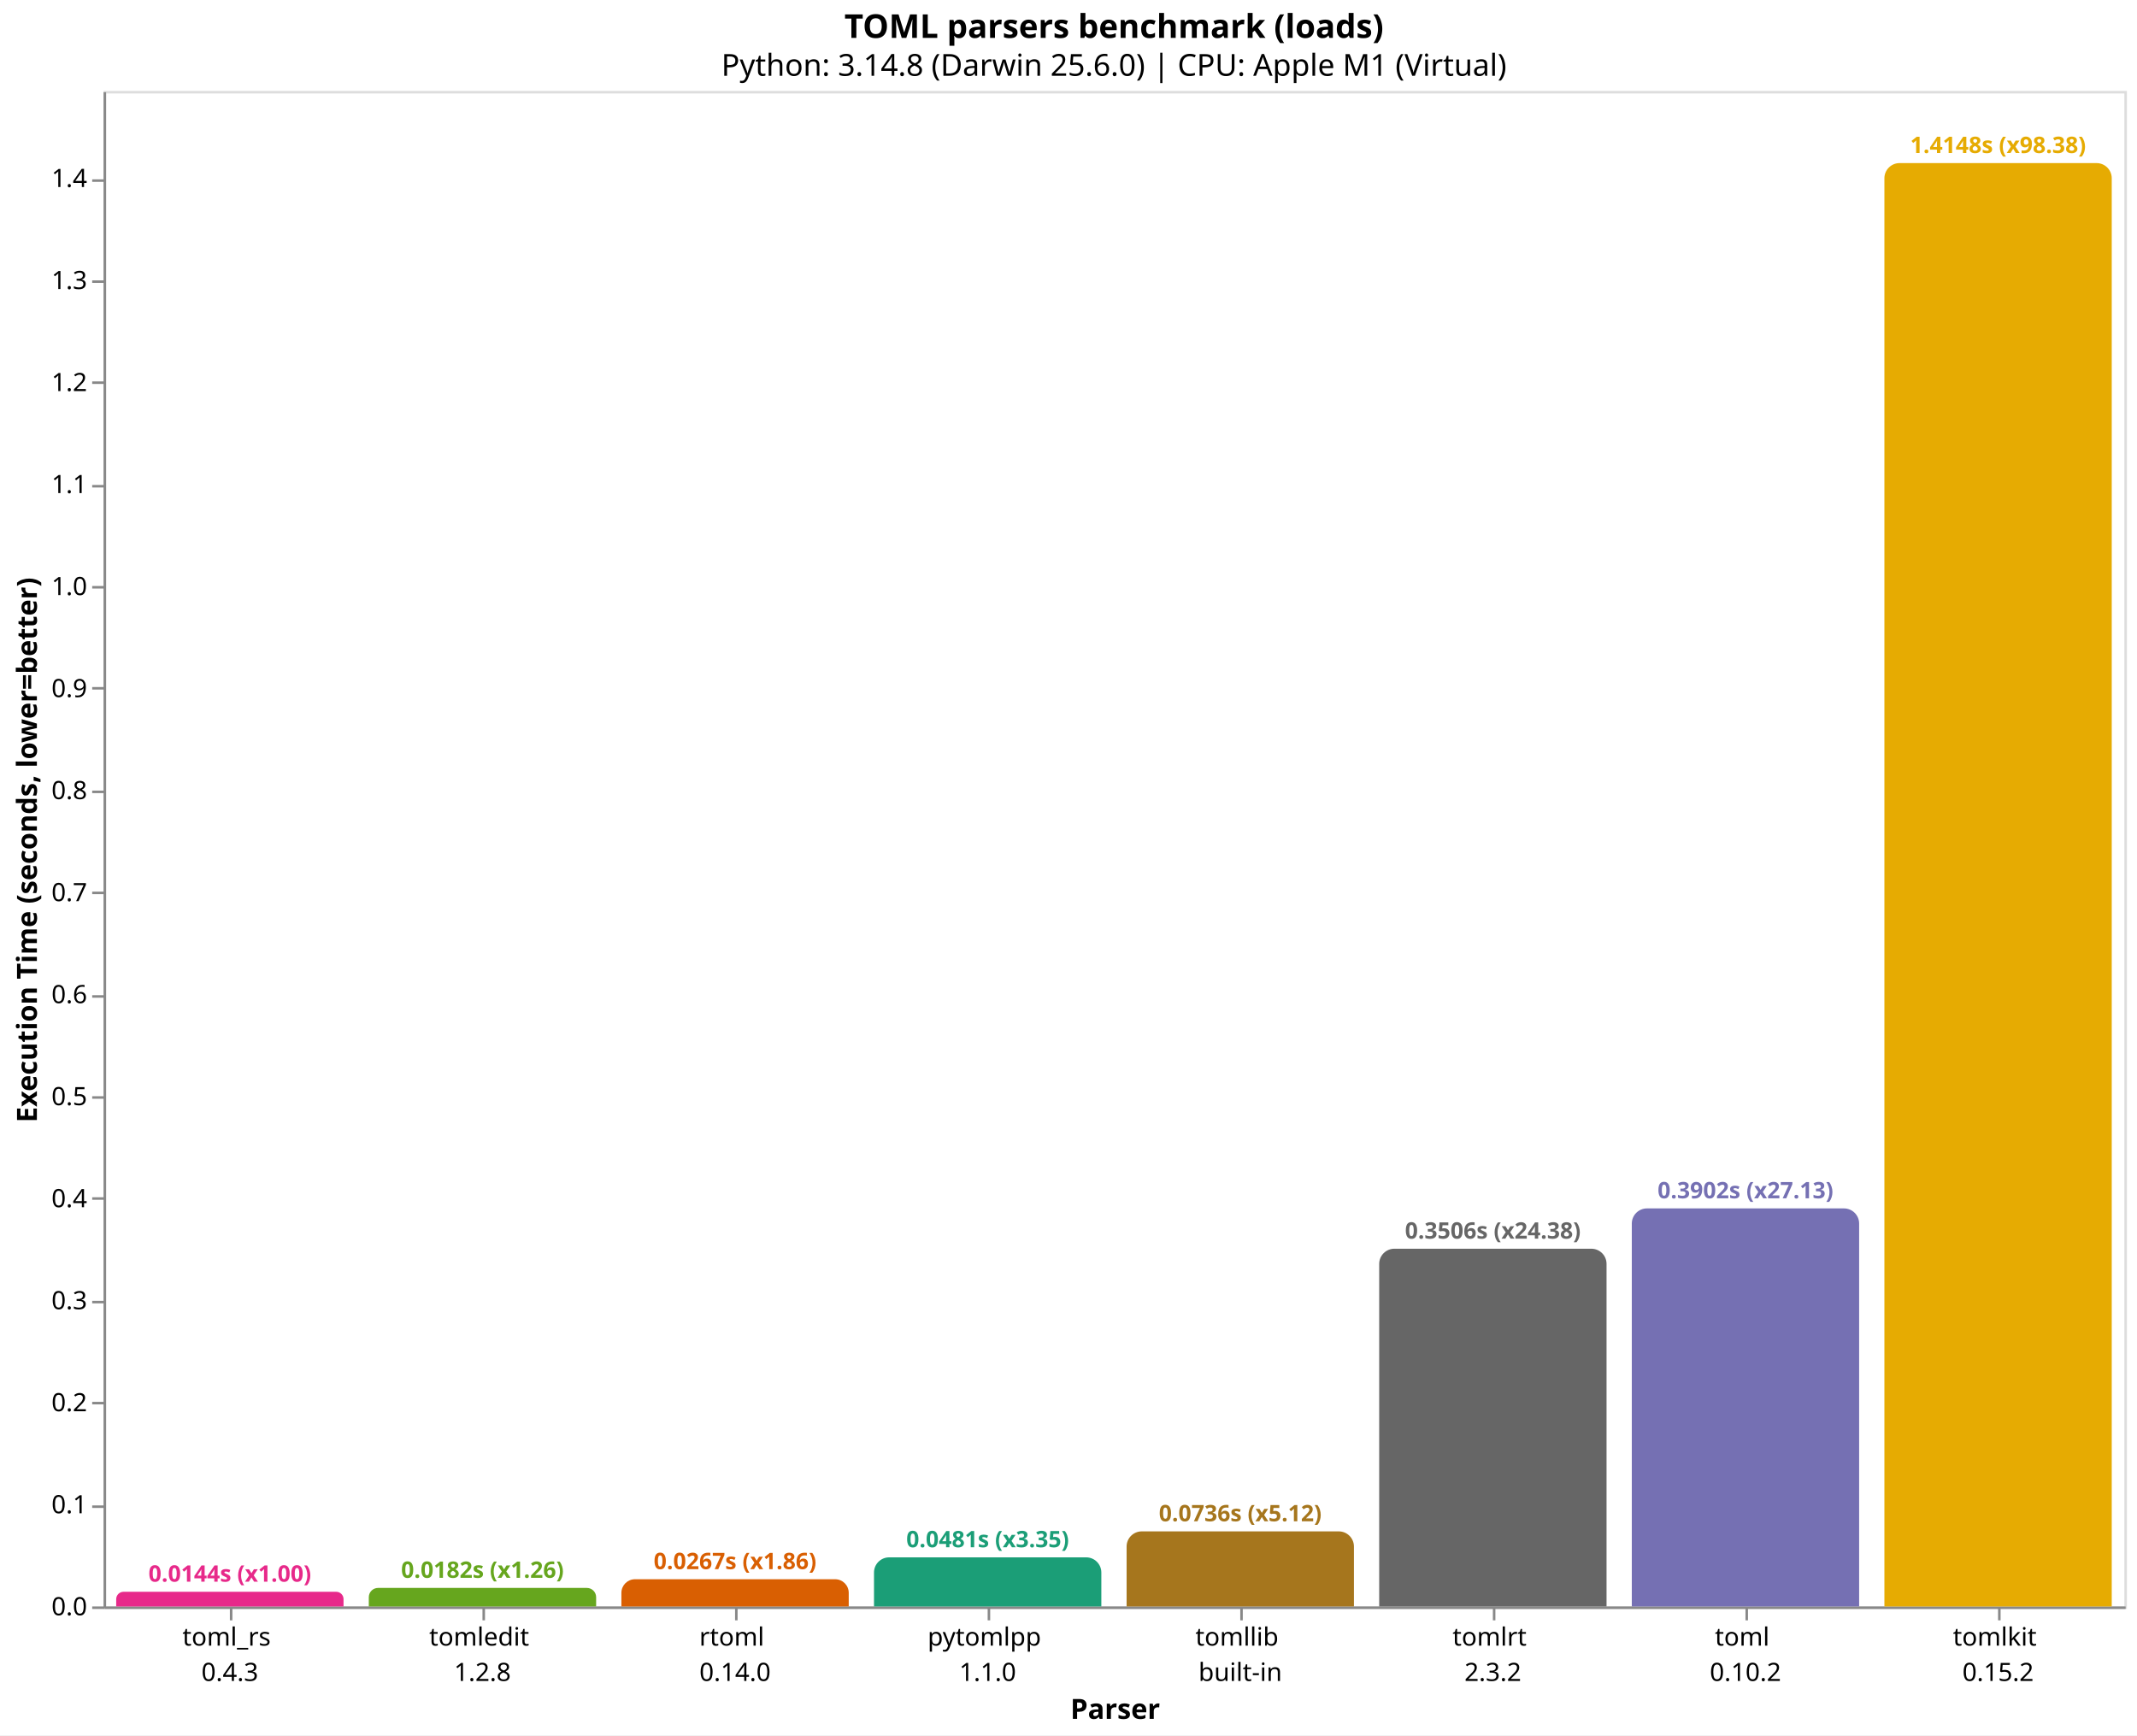
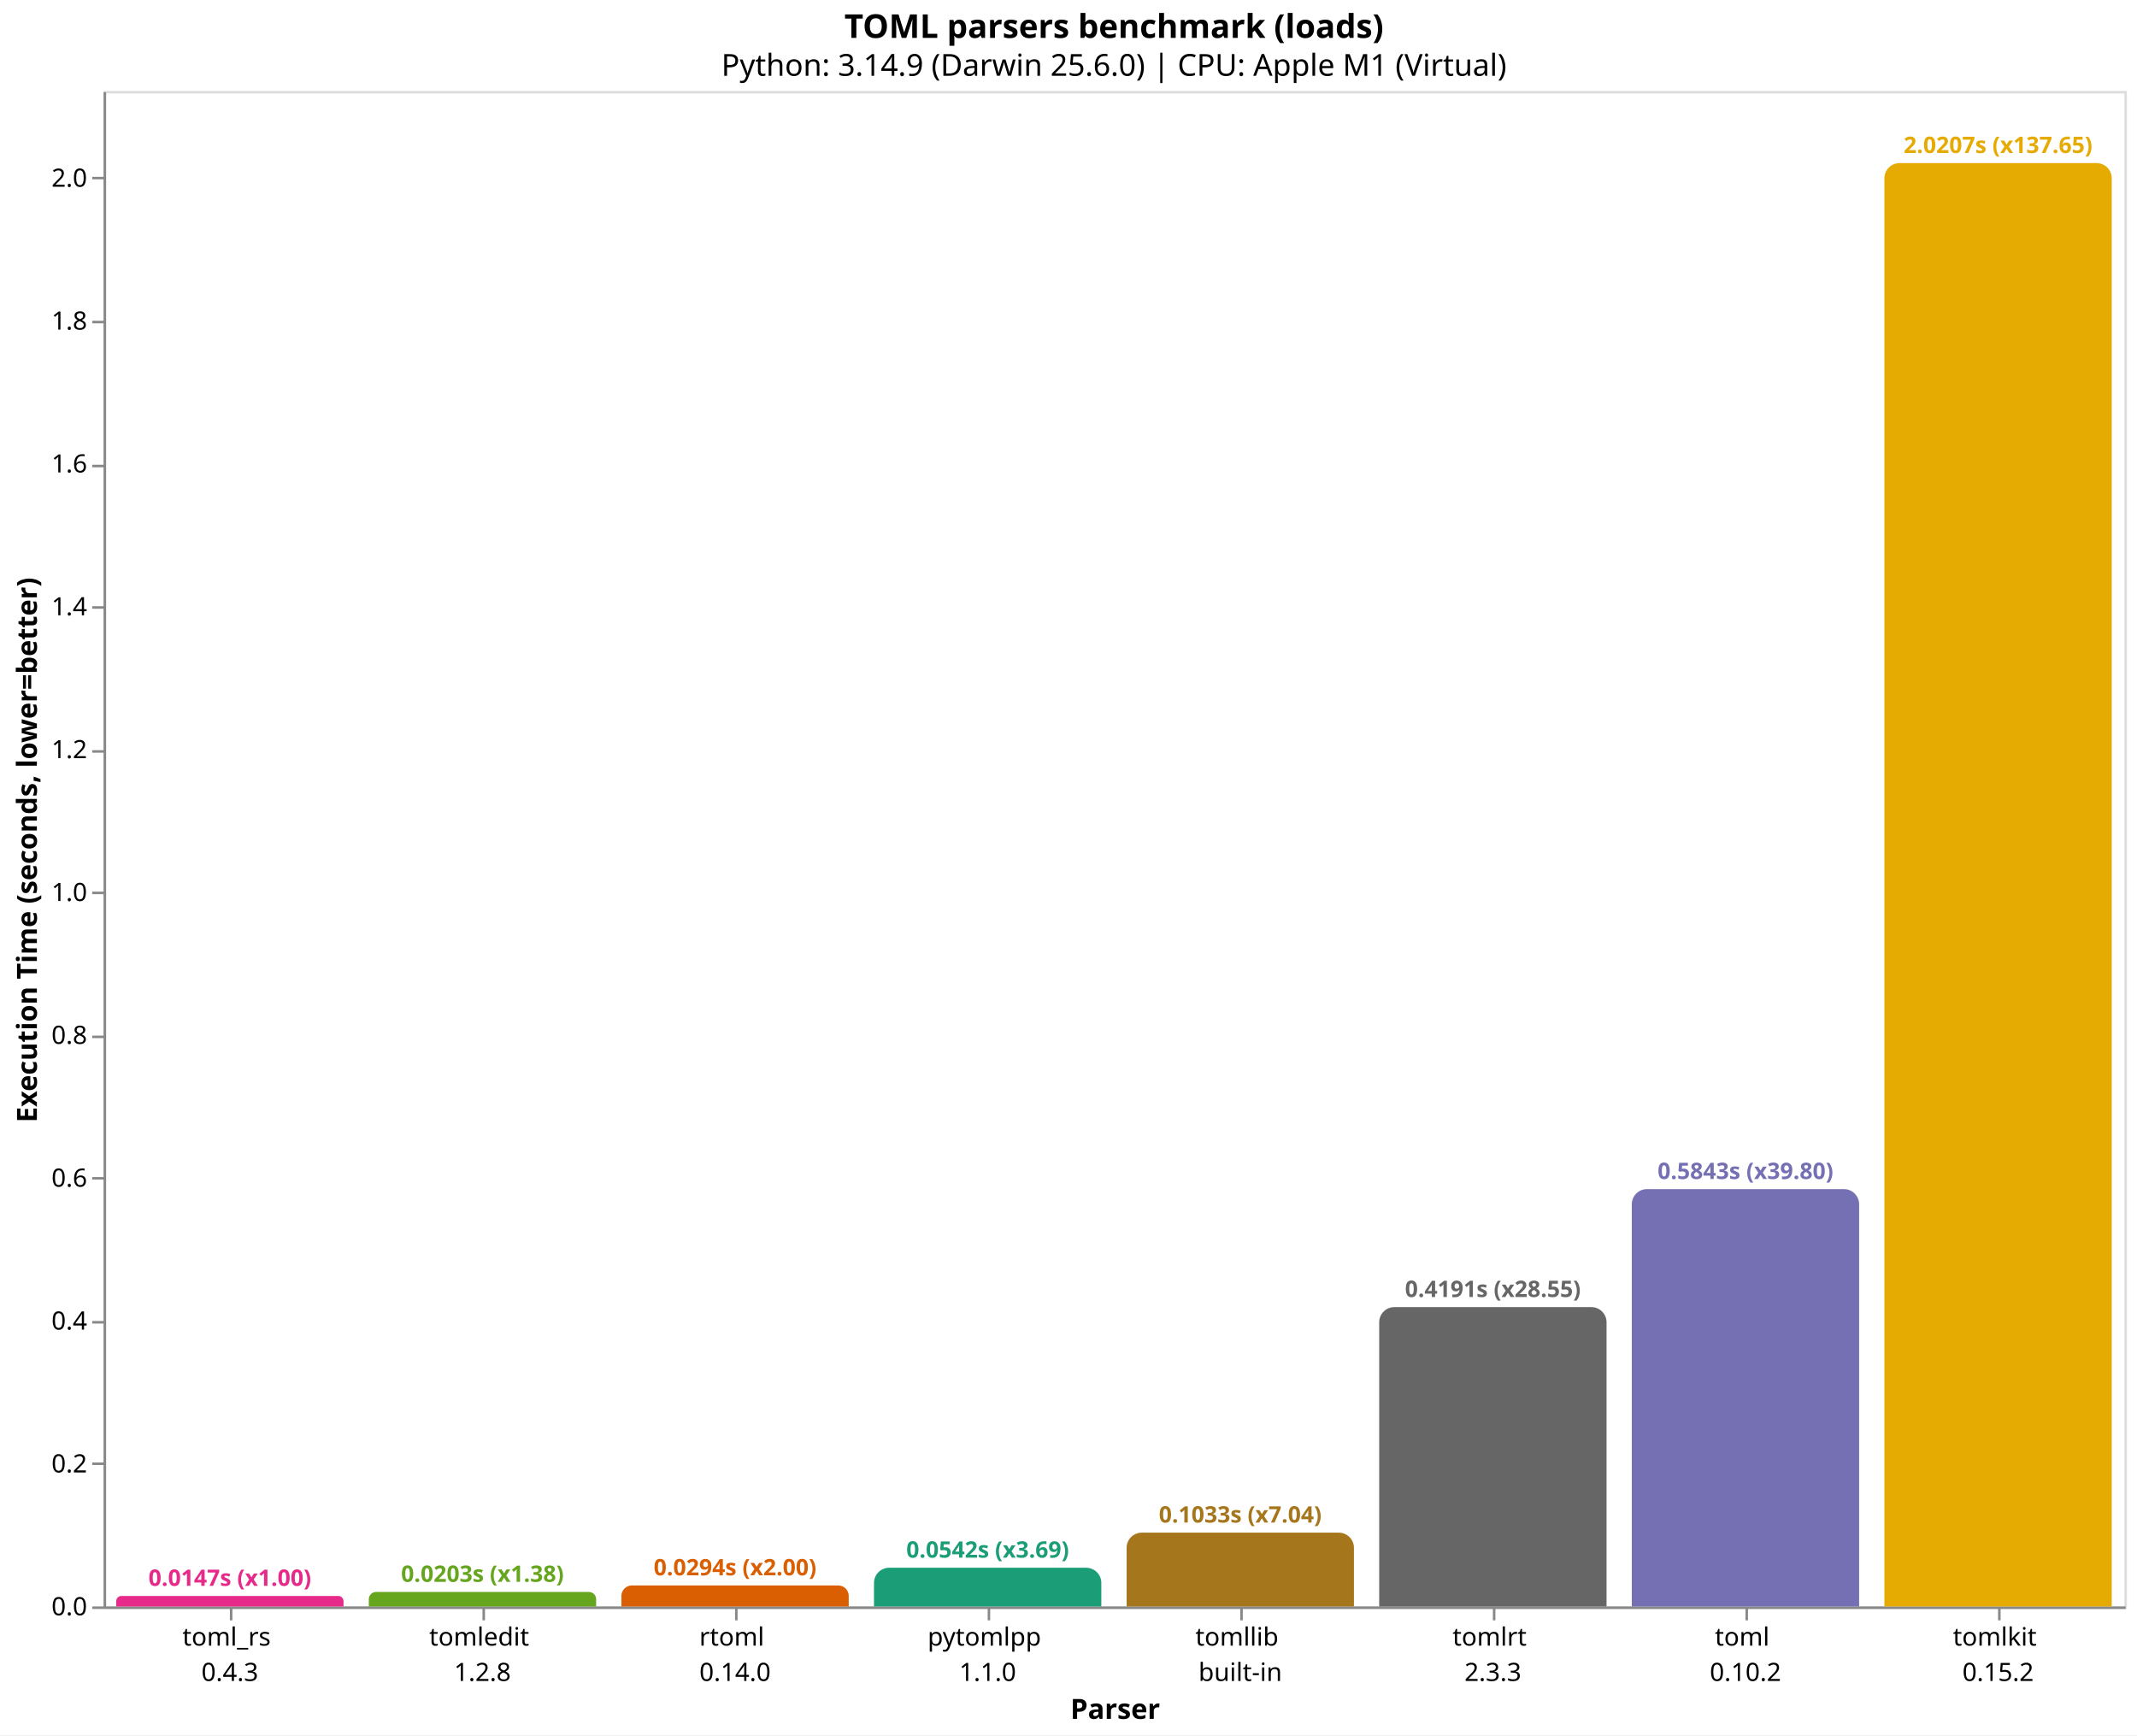
<svg xmlns="http://www.w3.org/2000/svg" version="1.1" class="marks" width="846" height="687" viewBox="0 0 846 687">
  <rect width="846" height="687" fill="white" />
  <g fill="none" stroke-miterlimit="10" transform="translate(41,36)">
    <g class="mark-group role-frame root" role="graphics-object" aria-roledescription="group mark container">
      <g transform="translate(0,0)">
        <path class="background" aria-hidden="true" d="M0.5,0.5h800v600h-800Z" stroke="#ddd" />
        <g>
          <g class="mark-group role-axis" role="graphics-symbol" aria-roledescription="axis" aria-label="X-axis titled 'Parser' for a discrete scale with 8 values: toml_rs&#10;0.4.3, tomledit&#10;1.2.8, rtoml&#10;0.14.0, pytomlpp&#10;1.1.0, tomllib&#10;built-in, ending with tomlkit&#10;0.15.2">
            <g transform="translate(0.5,600.5)">
              <path class="background" aria-hidden="true" d="M0,0h0v0h0Z" pointer-events="none" />
              <g>
                <g class="mark-rule role-axis-tick" pointer-events="none">
                  <line transform="translate(50,0)" x2="0" y2="5" stroke="#888" stroke-width="1" opacity="1" />
                  <line transform="translate(150,0)" x2="0" y2="5" stroke="#888" stroke-width="1" opacity="1" />
                  <line transform="translate(250,0)" x2="0" y2="5" stroke="#888" stroke-width="1" opacity="1" />
                  <line transform="translate(350,0)" x2="0" y2="5" stroke="#888" stroke-width="1" opacity="1" />
                  <line transform="translate(450,0)" x2="0" y2="5" stroke="#888" stroke-width="1" opacity="1" />
                  <line transform="translate(550,0)" x2="0" y2="5" stroke="#888" stroke-width="1" opacity="1" />
                  <line transform="translate(650,0)" x2="0" y2="5" stroke="#888" stroke-width="1" opacity="1" />
                  <line transform="translate(750,0)" x2="0" y2="5" stroke="#888" stroke-width="1" opacity="1" />
                </g>
                <g class="mark-text role-axis-label" pointer-events="none">
                  <text text-anchor="middle" transform="translate(49.5,15)" font-family="sans-serif" font-size="10px" fill="#000" opacity="1">
                    <tspan>toml_rs</tspan>
                    <tspan x="0" dy="14">0.4.3</tspan>
                  </text>
                  <text text-anchor="middle" transform="translate(149.5,15)" font-family="sans-serif" font-size="10px" fill="#000" opacity="1">
                    <tspan>tomledit</tspan>
                    <tspan x="0" dy="14">1.2.8</tspan>
                  </text>
                  <text text-anchor="middle" transform="translate(249.5,15)" font-family="sans-serif" font-size="10px" fill="#000" opacity="1">
                    <tspan>rtoml</tspan>
                    <tspan x="0" dy="14">0.14.0</tspan>
                  </text>
                  <text text-anchor="middle" transform="translate(349.5,15)" font-family="sans-serif" font-size="10px" fill="#000" opacity="1">
                    <tspan>pytomlpp</tspan>
                    <tspan x="0" dy="14">1.1.0</tspan>
                  </text>
                  <text text-anchor="middle" transform="translate(449.5,15)" font-family="sans-serif" font-size="10px" fill="#000" opacity="1">
                    <tspan>tomllib</tspan>
                    <tspan x="0" dy="14">built-in</tspan>
                  </text>
                  <text text-anchor="middle" transform="translate(549.5,15)" font-family="sans-serif" font-size="10px" fill="#000" opacity="1">
                    <tspan>tomlrt</tspan>
-                     <tspan x="0" dy="14">2.3.2</tspan>
+                     <tspan x="0" dy="14">2.3.3</tspan>
                  </text>
                  <text text-anchor="middle" transform="translate(649.5,15)" font-family="sans-serif" font-size="10px" fill="#000" opacity="1">
                    <tspan>toml</tspan>
                    <tspan x="0" dy="14">0.10.2</tspan>
                  </text>
                  <text text-anchor="middle" transform="translate(749.5,15)" font-family="sans-serif" font-size="10px" fill="#000" opacity="1">
                    <tspan>tomlkit</tspan>
                    <tspan x="0" dy="14">0.15.2</tspan>
                  </text>
                </g>
                <g class="mark-rule role-axis-domain" pointer-events="none">
                  <line transform="translate(0,0)" x2="800" y2="0" stroke="#888" stroke-width="1" opacity="1" />
                </g>
                <g class="mark-text role-axis-title" pointer-events="none">
                  <text text-anchor="middle" transform="translate(400,44)" font-family="sans-serif" font-size="11px" font-weight="bold" fill="#000" opacity="1">Parser</text>
                </g>
              </g>
              <path class="foreground" aria-hidden="true" d="" pointer-events="none" display="none" />
            </g>
          </g>
-           <g class="mark-group role-axis" role="graphics-symbol" aria-roledescription="axis" aria-label="Y-axis titled 'Execution Time (seconds, lower=better)' for a linear scale with values from 0.0 to 1.5">
+           <g class="mark-group role-axis" role="graphics-symbol" aria-roledescription="axis" aria-label="Y-axis titled 'Execution Time (seconds, lower=better)' for a linear scale with values from 0.0 to 2.1">
            <g transform="translate(0.5,0.5)">
              <path class="background" aria-hidden="true" d="M0,0h0v0h0Z" pointer-events="none" />
              <g>
                <g class="mark-rule role-axis-tick" pointer-events="none">
                  <line transform="translate(0,600)" x2="-5" y2="0" stroke="#888" stroke-width="1" opacity="1" />
-                   <line transform="translate(0,560)" x2="-5" y2="0" stroke="#888" stroke-width="1" opacity="1" />
-                   <line transform="translate(0,519)" x2="-5" y2="0" stroke="#888" stroke-width="1" opacity="1" />
-                   <line transform="translate(0,479)" x2="-5" y2="0" stroke="#888" stroke-width="1" opacity="1" />
-                   <line transform="translate(0,438)" x2="-5" y2="0" stroke="#888" stroke-width="1" opacity="1" />
-                   <line transform="translate(0,398)" x2="-5" y2="0" stroke="#888" stroke-width="1" opacity="1" />
-                   <line transform="translate(0,358)" x2="-5" y2="0" stroke="#888" stroke-width="1" opacity="1" />
+                   <line transform="translate(0,543)" x2="-5" y2="0" stroke="#888" stroke-width="1" opacity="1" />
+                   <line transform="translate(0,487)" x2="-5" y2="0" stroke="#888" stroke-width="1" opacity="1" />
+                   <line transform="translate(0,430)" x2="-5" y2="0" stroke="#888" stroke-width="1" opacity="1" />
+                   <line transform="translate(0,374)" x2="-5" y2="0" stroke="#888" stroke-width="1" opacity="1" />
                  <line transform="translate(0,317)" x2="-5" y2="0" stroke="#888" stroke-width="1" opacity="1" />
-                   <line transform="translate(0,277)" x2="-5" y2="0" stroke="#888" stroke-width="1" opacity="1" />
-                   <line transform="translate(0,236)" x2="-5" y2="0" stroke="#888" stroke-width="1" opacity="1" />
-                   <line transform="translate(0,196)" x2="-5" y2="0" stroke="#888" stroke-width="1" opacity="1" />
-                   <line transform="translate(0,156)" x2="-5" y2="0" stroke="#888" stroke-width="1" opacity="1" />
-                   <line transform="translate(0,115)" x2="-5" y2="0" stroke="#888" stroke-width="1" opacity="1" />
-                   <line transform="translate(0,75)" x2="-5" y2="0" stroke="#888" stroke-width="1" opacity="1" />
-                   <line transform="translate(0,35)" x2="-5" y2="0" stroke="#888" stroke-width="1" opacity="1" />
+                   <line transform="translate(0,261)" x2="-5" y2="0" stroke="#888" stroke-width="1" opacity="1" />
+                   <line transform="translate(0,204)" x2="-5" y2="0" stroke="#888" stroke-width="1" opacity="1" />
+                   <line transform="translate(0,148)" x2="-5" y2="0" stroke="#888" stroke-width="1" opacity="1" />
+                   <line transform="translate(0,91)" x2="-5" y2="0" stroke="#888" stroke-width="1" opacity="1" />
+                   <line transform="translate(0,34)" x2="-5" y2="0" stroke="#888" stroke-width="1" opacity="1" />
                </g>
                <g class="mark-text role-axis-label" pointer-events="none">
                  <text text-anchor="end" transform="translate(-7,603)" font-family="sans-serif" font-size="10px" fill="#000" opacity="1">0.0</text>
-                   <text text-anchor="end" transform="translate(-7,562.6101)" font-family="sans-serif" font-size="10px" fill="#000" opacity="1">0.1</text>
-                   <text text-anchor="end" transform="translate(-7,522.2202)" font-family="sans-serif" font-size="10px" fill="#000" opacity="1">0.2</text>
-                   <text text-anchor="end" transform="translate(-7,481.8303)" font-family="sans-serif" font-size="10px" fill="#000" opacity="1">0.3</text>
-                   <text text-anchor="end" transform="translate(-7,441.4404)" font-family="sans-serif" font-size="10px" fill="#000" opacity="1">0.4</text>
-                   <text text-anchor="end" transform="translate(-7,401.0505)" font-family="sans-serif" font-size="10px" fill="#000" opacity="1">0.5</text>
-                   <text text-anchor="end" transform="translate(-7,360.6606)" font-family="sans-serif" font-size="10px" fill="#000" opacity="1">0.6</text>
-                   <text text-anchor="end" transform="translate(-7,320.2707)" font-family="sans-serif" font-size="10px" fill="#000" opacity="1">0.7</text>
-                   <text text-anchor="end" transform="translate(-7,279.8808)" font-family="sans-serif" font-size="10px" fill="#000" opacity="1">0.8</text>
-                   <text text-anchor="end" transform="translate(-7,239.4909)" font-family="sans-serif" font-size="10px" fill="#000" opacity="1">0.9</text>
-                   <text text-anchor="end" transform="translate(-7,199.1009)" font-family="sans-serif" font-size="10px" fill="#000" opacity="1">1.0</text>
-                   <text text-anchor="end" transform="translate(-7,158.711)" font-family="sans-serif" font-size="10px" fill="#000" opacity="1">1.1</text>
-                   <text text-anchor="end" transform="translate(-7,118.3211)" font-family="sans-serif" font-size="10px" fill="#000" opacity="1">1.2</text>
-                   <text text-anchor="end" transform="translate(-7,77.93123)" font-family="sans-serif" font-size="10px" fill="#000" opacity="1">1.3</text>
-                   <text text-anchor="end" transform="translate(-7,37.54133)" font-family="sans-serif" font-size="10px" fill="#000" opacity="1">1.4</text>
+                   <text text-anchor="end" transform="translate(-7,546.4438)" font-family="sans-serif" font-size="10px" fill="#000" opacity="1">0.2</text>
+                   <text text-anchor="end" transform="translate(-7,489.8875)" font-family="sans-serif" font-size="10px" fill="#000" opacity="1">0.4</text>
+                   <text text-anchor="end" transform="translate(-7,433.3313)" font-family="sans-serif" font-size="10px" fill="#000" opacity="1">0.6</text>
+                   <text text-anchor="end" transform="translate(-7,376.7751)" font-family="sans-serif" font-size="10px" fill="#000" opacity="1">0.8</text>
+                   <text text-anchor="end" transform="translate(-7,320.2189)" font-family="sans-serif" font-size="10px" fill="#000" opacity="1">1.0</text>
+                   <text text-anchor="end" transform="translate(-7,263.6626)" font-family="sans-serif" font-size="10px" fill="#000" opacity="1">1.2</text>
+                   <text text-anchor="end" transform="translate(-7,207.1064)" font-family="sans-serif" font-size="10px" fill="#000" opacity="1">1.4</text>
+                   <text text-anchor="end" transform="translate(-7,150.5502)" font-family="sans-serif" font-size="10px" fill="#000" opacity="1">1.6</text>
+                   <text text-anchor="end" transform="translate(-7,93.99397)" font-family="sans-serif" font-size="10px" fill="#000" opacity="1">1.8</text>
+                   <text text-anchor="end" transform="translate(-7,37.43775)" font-family="sans-serif" font-size="10px" fill="#000" opacity="1">2.0</text>
                </g>
                <g class="mark-rule role-axis-domain" pointer-events="none">
                  <line transform="translate(0,600)" x2="0" y2="-600" stroke="#888" stroke-width="1" opacity="1" />
                </g>
                <g class="mark-text role-axis-title" pointer-events="none">
                  <text text-anchor="middle" transform="translate(-24.90137,300) rotate(-90) translate(0,-2)" font-family="sans-serif" font-size="11px" font-weight="bold" fill="#000" opacity="1">Execution Time (seconds, lower=better)</text>
                </g>
              </g>
              <path class="foreground" aria-hidden="true" d="" pointer-events="none" display="none" />
            </g>
          </g>
          <g class="mark-group role-scope" role="graphics-object" aria-roledescription="group mark container">
-             <g transform="translate(5,594.1917)">
-               <path class="background" aria-hidden="true" d="M2.904,0L87.096,0C88.699,0,90,1.301,90,2.904L90,5.808C90,5.808,90,5.808,90,5.808L0,5.808C0,5.808,0,5.808,0,5.808L0,2.904C0,1.301,1.301,0,2.904,0Z" />
+             <g transform="translate(5,595.8487)">
+               <path class="background" aria-hidden="true" d="M2.076,0L87.924,0C89.07,0,90,0.93,90,2.076L90,4.151C90,4.151,90,4.151,90,4.151L0,4.151C0,4.151,0,4.151,0,4.151L0,2.076C0,0.93,0.93,0,2.076,0Z" />
              <g clip-path="url(#clip1)">
                <g class="mark-group role-scope" role="graphics-object" aria-roledescription="group mark container">
-                   <g transform="translate(0,-594.1917)">
-                     <path class="background" aria-hidden="true" d="M0,0h90v0h-90Z" />
-                     <g>
-                       <g class="mark-rect role-mark layer_0_marks" role="graphics-object" aria-roledescription="rect mark container">
-                         <path aria-label="Parser: toml_rs&#10;0.4.3; Execution Time (seconds, lower=better): 0.014380458; parser: toml_rs; Execution Time (s): 0.0144; Slowdown: 1.00" role="graphics-symbol" aria-roledescription="bar" d="M0,594.192h90v5.808h-90Z" fill="#e7298a" />
-                       </g>
-                     </g>
-                     <path class="foreground" aria-hidden="true" d="" display="none" />
-                   </g>
-                 </g>
-               </g>
-               <path class="foreground" aria-hidden="true" d="" display="none" />
-             </g>
-             <g transform="translate(105,592.6661)">
-               <path class="background" aria-hidden="true" d="M3.667,0L86.333,0C88.357,0,90,1.643,90,3.667L90,7.334C90,7.334,90,7.334,90,7.334L0,7.334C0,7.334,0,7.334,0,7.334L0,3.667C0,1.643,1.643,0,3.667,0Z" />
+                   <g transform="translate(0,-595.8487)">
+                     <path class="background" aria-hidden="true" d="M0,0h90v0h-90Z" />
+                     <g>
+                       <g class="mark-rect role-mark layer_0_marks" role="graphics-object" aria-roledescription="rect mark container">
+                         <path aria-label="Parser: toml_rs&#10;0.4.3; Execution Time (seconds, lower=better): 0.014680375; parser: toml_rs; Execution Time (s): 0.0147; Slowdown: 1.00" role="graphics-symbol" aria-roledescription="bar" d="M0,595.849h90v4.151h-90Z" fill="#e7298a" />
+                       </g>
+                     </g>
+                     <path class="foreground" aria-hidden="true" d="" display="none" />
+                   </g>
+                 </g>
+               </g>
+               <path class="foreground" aria-hidden="true" d="" display="none" />
+             </g>
+             <g transform="translate(105,594.2581)">
+               <path class="background" aria-hidden="true" d="M2.871,0L87.129,0C88.714,0,90,1.286,90,2.871L90,5.742C90,5.742,90,5.742,90,5.742L0,5.742C0,5.742,0,5.742,0,5.742L0,2.871C0,1.286,1.286,0,2.871,0Z" />
              <g clip-path="url(#clip2)">
                <g class="mark-group role-scope" role="graphics-object" aria-roledescription="group mark container">
-                   <g transform="translate(0,-592.6661)">
-                     <path class="background" aria-hidden="true" d="M0,0h90v0h-90Z" />
-                     <g>
-                       <g class="mark-rect role-mark layer_0_marks" role="graphics-object" aria-roledescription="rect mark container">
-                         <path aria-label="Parser: tomledit&#10;1.2.8; Execution Time (seconds, lower=better): 0.018157834; parser: tomledit; Execution Time (s): 0.0182; Slowdown: 1.26" role="graphics-symbol" aria-roledescription="bar" d="M0,592.666h90v7.334h-90Z" fill="#66a61e" />
-                       </g>
-                     </g>
-                     <path class="foreground" aria-hidden="true" d="" display="none" />
-                   </g>
-                 </g>
-               </g>
-               <path class="foreground" aria-hidden="true" d="" display="none" />
-             </g>
-             <g transform="translate(205,589.2244)">
-               <path class="background" aria-hidden="true" d="M5.388,0L84.612,0C87.586,0,90,2.414,90,5.388L90,10.776C90,10.776,90,10.776,90,10.776L0,10.776C0,10.776,0,10.776,0,10.776L0,5.388C0,2.414,2.414,0,5.388,0Z" />
+                   <g transform="translate(0,-594.2581)">
+                     <path class="background" aria-hidden="true" d="M0,0h90v0h-90Z" />
+                     <g>
+                       <g class="mark-rect role-mark layer_0_marks" role="graphics-object" aria-roledescription="rect mark container">
+                         <path aria-label="Parser: tomledit&#10;1.2.8; Execution Time (seconds, lower=better): 0.020305; parser: tomledit; Execution Time (s): 0.0203; Slowdown: 1.38" role="graphics-symbol" aria-roledescription="bar" d="M0,594.258h90v5.742h-90Z" fill="#66a61e" />
+                       </g>
+                     </g>
+                     <path class="foreground" aria-hidden="true" d="" display="none" />
+                   </g>
+                 </g>
+               </g>
+               <path class="foreground" aria-hidden="true" d="" display="none" />
+             </g>
+             <g transform="translate(205,591.6823)">
+               <path class="background" aria-hidden="true" d="M4.159,0L85.841,0C88.136,0,90,1.864,90,4.159L90,8.318C90,8.318,90,8.318,90,8.318L0,8.318C0,8.318,0,8.318,0,8.318L0,4.159C0,1.864,1.864,0,4.159,0Z" />
              <g clip-path="url(#clip3)">
                <g class="mark-group role-scope" role="graphics-object" aria-roledescription="group mark container">
-                   <g transform="translate(0,-589.2244)">
-                     <path class="background" aria-hidden="true" d="M0,0h90v0h-90Z" />
-                     <g>
-                       <g class="mark-rect role-mark layer_0_marks" role="graphics-object" aria-roledescription="rect mark container">
-                         <path aria-label="Parser: rtoml&#10;0.14.0; Execution Time (seconds, lower=better): 0.026678959; parser: rtoml; Execution Time (s): 0.0267; Slowdown: 1.86" role="graphics-symbol" aria-roledescription="bar" d="M0,589.224h90v10.776h-90Z" fill="#d95f02" />
-                       </g>
-                     </g>
-                     <path class="foreground" aria-hidden="true" d="" display="none" />
-                   </g>
-                 </g>
-               </g>
-               <path class="foreground" aria-hidden="true" d="" display="none" />
-             </g>
-             <g transform="translate(305,580.5621)">
-               <path class="background" aria-hidden="true" d="M6,0L84,0C87.311,0,90,2.689,90,6L90,19.438C90,19.438,90,19.438,90,19.438L0,19.438C0,19.438,0,19.438,0,19.438L0,6C0,2.689,2.689,0,6,0Z" />
+                   <g transform="translate(0,-591.6823)">
+                     <path class="background" aria-hidden="true" d="M0,0h90v0h-90Z" />
+                     <g>
+                       <g class="mark-rect role-mark layer_0_marks" role="graphics-object" aria-roledescription="rect mark container">
+                         <path aria-label="Parser: rtoml&#10;0.14.0; Execution Time (seconds, lower=better): 0.029413833; parser: rtoml; Execution Time (s): 0.0294; Slowdown: 2.00" role="graphics-symbol" aria-roledescription="bar" d="M0,591.682h90v8.318h-90Z" fill="#d95f02" />
+                       </g>
+                     </g>
+                     <path class="foreground" aria-hidden="true" d="" display="none" />
+                   </g>
+                 </g>
+               </g>
+               <path class="foreground" aria-hidden="true" d="" display="none" />
+             </g>
+             <g transform="translate(305,584.6807)">
+               <path class="background" aria-hidden="true" d="M6,0L84,0C87.311,0,90,2.689,90,6L90,15.319C90,15.319,90,15.319,90,15.319L0,15.319C0,15.319,0,15.319,0,15.319L0,6C0,2.689,2.689,0,6,0Z" />
              <g clip-path="url(#clip4)">
                <g class="mark-group role-scope" role="graphics-object" aria-roledescription="group mark container">
-                   <g transform="translate(0,-580.5621)">
-                     <path class="background" aria-hidden="true" d="M0,0h90v0h-90Z" />
-                     <g>
-                       <g class="mark-rect role-mark layer_0_marks" role="graphics-object" aria-roledescription="rect mark container">
-                         <path aria-label="Parser: pytomlpp&#10;1.1.0; Execution Time (seconds, lower=better): 0.048125625; parser: pytomlpp; Execution Time (s): 0.0481; Slowdown: 3.35" role="graphics-symbol" aria-roledescription="bar" d="M0,580.562h90v19.438h-90Z" fill="#1b9e77" />
-                       </g>
-                     </g>
-                     <path class="foreground" aria-hidden="true" d="" display="none" />
-                   </g>
-                 </g>
-               </g>
-               <path class="foreground" aria-hidden="true" d="" display="none" />
-             </g>
-             <g transform="translate(405,570.2792)">
-               <path class="background" aria-hidden="true" d="M6,0L84,0C87.311,0,90,2.689,90,6L90,29.721C90,29.721,90,29.721,90,29.721L0,29.721C0,29.721,0,29.721,0,29.721L0,6C0,2.689,2.689,0,6,0Z" />
+                   <g transform="translate(0,-584.6807)">
+                     <path class="background" aria-hidden="true" d="M0,0h90v0h-90Z" />
+                     <g>
+                       <g class="mark-rect role-mark layer_0_marks" role="graphics-object" aria-roledescription="rect mark container">
+                         <path aria-label="Parser: pytomlpp&#10;1.1.0; Execution Time (seconds, lower=better): 0.05417375; parser: pytomlpp; Execution Time (s): 0.0542; Slowdown: 3.69" role="graphics-symbol" aria-roledescription="bar" d="M0,584.681h90v15.319h-90Z" fill="#1b9e77" />
+                       </g>
+                     </g>
+                     <path class="foreground" aria-hidden="true" d="" display="none" />
+                   </g>
+                 </g>
+               </g>
+               <path class="foreground" aria-hidden="true" d="" display="none" />
+             </g>
+             <g transform="translate(405,570.7843)">
+               <path class="background" aria-hidden="true" d="M6,0L84,0C87.311,0,90,2.689,90,6L90,29.216C90,29.216,90,29.216,90,29.216L0,29.216C0,29.216,0,29.216,0,29.216L0,6C0,2.689,2.689,0,6,0Z" />
              <g clip-path="url(#clip5)">
                <g class="mark-group role-scope" role="graphics-object" aria-roledescription="group mark container">
-                   <g transform="translate(0,-570.2792)">
-                     <path class="background" aria-hidden="true" d="M0,0h90v0h-90Z" />
-                     <g>
-                       <g class="mark-rect role-mark layer_0_marks" role="graphics-object" aria-roledescription="rect mark container">
-                         <path aria-label="Parser: tomllib&#10;built-in; Execution Time (seconds, lower=better): 0.073584792; parser: tomllib; Execution Time (s): 0.0736; Slowdown: 5.12" role="graphics-symbol" aria-roledescription="bar" d="M0,570.279h90v29.721h-90Z" fill="#a6761d" />
-                       </g>
-                     </g>
-                     <path class="foreground" aria-hidden="true" d="" display="none" />
-                   </g>
-                 </g>
-               </g>
-               <path class="foreground" aria-hidden="true" d="" display="none" />
-             </g>
-             <g transform="translate(505,458.3754)">
-               <path class="background" aria-hidden="true" d="M6,0L84,0C87.311,0,90,2.689,90,6L90,141.625C90,141.625,90,141.625,90,141.625L0,141.625C0,141.625,0,141.625,0,141.625L0,6C0,2.689,2.689,0,6,0Z" />
+                   <g transform="translate(0,-570.7843)">
+                     <path class="background" aria-hidden="true" d="M0,0h90v0h-90Z" />
+                     <g>
+                       <g class="mark-rect role-mark layer_0_marks" role="graphics-object" aria-roledescription="rect mark container">
+                         <path aria-label="Parser: tomllib&#10;built-in; Execution Time (seconds, lower=better): 0.103315541; parser: tomllib; Execution Time (s): 0.1033; Slowdown: 7.04" role="graphics-symbol" aria-roledescription="bar" d="M0,570.784h90v29.216h-90Z" fill="#a6761d" />
+                       </g>
+                     </g>
+                     <path class="foreground" aria-hidden="true" d="" display="none" />
+                   </g>
+                 </g>
+               </g>
+               <path class="foreground" aria-hidden="true" d="" display="none" />
+             </g>
+             <g transform="translate(505,481.488)">
+               <path class="background" aria-hidden="true" d="M6,0L84,0C87.311,0,90,2.689,90,6L90,118.512C90,118.512,90,118.512,90,118.512L0,118.512C0,118.512,0,118.512,0,118.512L0,6C0,2.689,2.689,0,6,0Z" />
              <g clip-path="url(#clip6)">
                <g class="mark-group role-scope" role="graphics-object" aria-roledescription="group mark container">
-                   <g transform="translate(0,-458.3754)">
-                     <path class="background" aria-hidden="true" d="M0,0h90v0h-90Z" />
-                     <g>
-                       <g class="mark-rect role-mark layer_0_marks" role="graphics-object" aria-roledescription="rect mark container">
-                         <path aria-label="Parser: tomlrt&#10;2.3.2; Execution Time (seconds, lower=better): 0.3506435; parser: tomlrt; Execution Time (s): 0.3506; Slowdown: 24.38" role="graphics-symbol" aria-roledescription="bar" d="M0,458.375h90v141.625h-90Z" fill="#666666" />
-                       </g>
-                     </g>
-                     <path class="foreground" aria-hidden="true" d="" display="none" />
-                   </g>
-                 </g>
-               </g>
-               <path class="foreground" aria-hidden="true" d="" display="none" />
-             </g>
-             <g transform="translate(605,442.4151)">
-               <path class="background" aria-hidden="true" d="M6,0L84,0C87.311,0,90,2.689,90,6L90,157.585C90,157.585,90,157.585,90,157.585L0,157.585C0,157.585,0,157.585,0,157.585L0,6C0,2.689,2.689,0,6,0Z" />
+                   <g transform="translate(0,-481.488)">
+                     <path class="background" aria-hidden="true" d="M0,0h90v0h-90Z" />
+                     <g>
+                       <g class="mark-rect role-mark layer_0_marks" role="graphics-object" aria-roledescription="rect mark container">
+                         <path aria-label="Parser: tomlrt&#10;2.3.3; Execution Time (seconds, lower=better): 0.419094458; parser: tomlrt; Execution Time (s): 0.4191; Slowdown: 28.55" role="graphics-symbol" aria-roledescription="bar" d="M0,481.488h90v118.512h-90Z" fill="#666666" />
+                       </g>
+                     </g>
+                     <path class="foreground" aria-hidden="true" d="" display="none" />
+                   </g>
+                 </g>
+               </g>
+               <path class="foreground" aria-hidden="true" d="" display="none" />
+             </g>
+             <g transform="translate(605,434.7725)">
+               <path class="background" aria-hidden="true" d="M6,0L84,0C87.311,0,90,2.689,90,6L90,165.228C90,165.228,90,165.228,90,165.228L0,165.228C0,165.228,0,165.228,0,165.228L0,6C0,2.689,2.689,0,6,0Z" />
              <g clip-path="url(#clip7)">
                <g class="mark-group role-scope" role="graphics-object" aria-roledescription="group mark container">
-                   <g transform="translate(0,-442.4151)">
-                     <path class="background" aria-hidden="true" d="M0,0h90v0h-90Z" />
-                     <g>
-                       <g class="mark-rect role-mark layer_0_marks" role="graphics-object" aria-roledescription="rect mark container">
-                         <path aria-label="Parser: toml&#10;0.10.2; Execution Time (seconds, lower=better): 0.390159167; parser: toml; Execution Time (s): 0.3902; Slowdown: 27.13" role="graphics-symbol" aria-roledescription="bar" d="M0,442.415h90v157.585h-90Z" fill="#7570b3" />
+                   <g transform="translate(0,-434.7725)">
+                     <path class="background" aria-hidden="true" d="M0,0h90v0h-90Z" />
+                     <g>
+                       <g class="mark-rect role-mark layer_0_marks" role="graphics-object" aria-roledescription="rect mark container">
+                         <path aria-label="Parser: toml&#10;0.10.2; Execution Time (seconds, lower=better): 0.58429475; parser: toml; Execution Time (s): 0.5843; Slowdown: 39.80" role="graphics-symbol" aria-roledescription="bar" d="M0,434.772h90v165.228h-90Z" fill="#7570b3" />
                      </g>
                    </g>
                    <path class="foreground" aria-hidden="true" d="" display="none" />
                  </g>
                </g>
              </g>
              <path class="foreground" aria-hidden="true" d="" display="none" />
            </g>
            <g transform="translate(705,28.57143)">
              <path class="background" aria-hidden="true" d="M6,0L84,0C87.311,0,90,2.689,90,6L90,571.429C90,571.429,90,571.429,90,571.429L0,571.429C0,571.429,0,571.429,0,571.429L0,6C0,2.689,2.689,0,6,0Z" />
              <g clip-path="url(#clip8)">
                <g class="mark-group role-scope" role="graphics-object" aria-roledescription="group mark container">
                  <g transform="translate(0,-28.57143)">
                    <path class="background" aria-hidden="true" d="M0,0h90v0h-90Z" />
                    <g>
                      <g class="mark-rect role-mark layer_0_marks" role="graphics-object" aria-roledescription="rect mark container">
-                         <path aria-label="Parser: tomlkit&#10;0.15.2; Execution Time (seconds, lower=better): 1.414780667; parser: tomlkit; Execution Time (s): 1.4148; Slowdown: 98.38" role="graphics-symbol" aria-roledescription="bar" d="M0,28.571h90v571.429h-90Z" fill="#e6ab02" />
+                         <path aria-label="Parser: tomlkit&#10;0.15.2; Execution Time (seconds, lower=better): 2.020745083; parser: tomlkit; Execution Time (s): 2.0207; Slowdown: 137.65" role="graphics-symbol" aria-roledescription="bar" d="M0,28.571h90v571.429h-90Z" fill="#e6ab02" />
                      </g>
                    </g>
                    <path class="foreground" aria-hidden="true" d="" display="none" />
                  </g>
                </g>
              </g>
              <path class="foreground" aria-hidden="true" d="" display="none" />
            </g>
          </g>
          <g class="mark-text role-mark layer_1_marks" role="graphics-object" aria-roledescription="text mark container">
-             <text aria-label="Parser: toml_rs&#10;0.4.3; Execution Time (seconds, lower=better): 0.014380458; parser: toml_rs; label: 0.0144s (x1.00); Execution Time (s): 0.0144; Slowdown: 1.00" role="graphics-symbol" aria-roledescription="text mark" text-anchor="middle" transform="translate(50,590.1917)" font-family="sans-serif" font-size="9px" font-weight="bold" fill="#e7298a">0.0144s (x1.00)</text>
-             <text aria-label="Parser: tomledit&#10;1.2.8; Execution Time (seconds, lower=better): 0.018157834; parser: tomledit; label: 0.0182s (x1.26); Execution Time (s): 0.0182; Slowdown: 1.26" role="graphics-symbol" aria-roledescription="text mark" text-anchor="middle" transform="translate(150,588.6661)" font-family="sans-serif" font-size="9px" font-weight="bold" fill="#66a61e">0.0182s (x1.26)</text>
-             <text aria-label="Parser: rtoml&#10;0.14.0; Execution Time (seconds, lower=better): 0.026678959; parser: rtoml; label: 0.0267s (x1.86); Execution Time (s): 0.0267; Slowdown: 1.86" role="graphics-symbol" aria-roledescription="text mark" text-anchor="middle" transform="translate(250,585.2244)" font-family="sans-serif" font-size="9px" font-weight="bold" fill="#d95f02">0.0267s (x1.86)</text>
-             <text aria-label="Parser: pytomlpp&#10;1.1.0; Execution Time (seconds, lower=better): 0.048125625; parser: pytomlpp; label: 0.0481s (x3.35); Execution Time (s): 0.0481; Slowdown: 3.35" role="graphics-symbol" aria-roledescription="text mark" text-anchor="middle" transform="translate(350,576.5621)" font-family="sans-serif" font-size="9px" font-weight="bold" fill="#1b9e77">0.0481s (x3.35)</text>
-             <text aria-label="Parser: tomllib&#10;built-in; Execution Time (seconds, lower=better): 0.073584792; parser: tomllib; label: 0.0736s (x5.12); Execution Time (s): 0.0736; Slowdown: 5.12" role="graphics-symbol" aria-roledescription="text mark" text-anchor="middle" transform="translate(450,566.2792)" font-family="sans-serif" font-size="9px" font-weight="bold" fill="#a6761d">0.0736s (x5.12)</text>
-             <text aria-label="Parser: tomlrt&#10;2.3.2; Execution Time (seconds, lower=better): 0.3506435; parser: tomlrt; label: 0.3506s (x24.38); Execution Time (s): 0.3506; Slowdown: 24.38" role="graphics-symbol" aria-roledescription="text mark" text-anchor="middle" transform="translate(550,454.3754)" font-family="sans-serif" font-size="9px" font-weight="bold" fill="#666666">0.3506s (x24.38)</text>
-             <text aria-label="Parser: toml&#10;0.10.2; Execution Time (seconds, lower=better): 0.390159167; parser: toml; label: 0.3902s (x27.13); Execution Time (s): 0.3902; Slowdown: 27.13" role="graphics-symbol" aria-roledescription="text mark" text-anchor="middle" transform="translate(650,438.4151)" font-family="sans-serif" font-size="9px" font-weight="bold" fill="#7570b3">0.3902s (x27.13)</text>
-             <text aria-label="Parser: tomlkit&#10;0.15.2; Execution Time (seconds, lower=better): 1.414780667; parser: tomlkit; label: 1.4148s (x98.38); Execution Time (s): 1.4148; Slowdown: 98.38" role="graphics-symbol" aria-roledescription="text mark" text-anchor="middle" transform="translate(750,24.57143)" font-family="sans-serif" font-size="9px" font-weight="bold" fill="#e6ab02">1.4148s (x98.38)</text>
+             <text aria-label="Parser: toml_rs&#10;0.4.3; Execution Time (seconds, lower=better): 0.014680375; parser: toml_rs; label: 0.0147s (x1.00); Execution Time (s): 0.0147; Slowdown: 1.00" role="graphics-symbol" aria-roledescription="text mark" text-anchor="middle" transform="translate(50,591.8487)" font-family="sans-serif" font-size="9px" font-weight="bold" fill="#e7298a">0.0147s (x1.00)</text>
+             <text aria-label="Parser: tomledit&#10;1.2.8; Execution Time (seconds, lower=better): 0.020305; parser: tomledit; label: 0.0203s (x1.38); Execution Time (s): 0.0203; Slowdown: 1.38" role="graphics-symbol" aria-roledescription="text mark" text-anchor="middle" transform="translate(150,590.2581)" font-family="sans-serif" font-size="9px" font-weight="bold" fill="#66a61e">0.0203s (x1.38)</text>
+             <text aria-label="Parser: rtoml&#10;0.14.0; Execution Time (seconds, lower=better): 0.029413833; parser: rtoml; label: 0.0294s (x2.00); Execution Time (s): 0.0294; Slowdown: 2.00" role="graphics-symbol" aria-roledescription="text mark" text-anchor="middle" transform="translate(250,587.6823)" font-family="sans-serif" font-size="9px" font-weight="bold" fill="#d95f02">0.0294s (x2.00)</text>
+             <text aria-label="Parser: pytomlpp&#10;1.1.0; Execution Time (seconds, lower=better): 0.05417375; parser: pytomlpp; label: 0.0542s (x3.69); Execution Time (s): 0.0542; Slowdown: 3.69" role="graphics-symbol" aria-roledescription="text mark" text-anchor="middle" transform="translate(350,580.6807)" font-family="sans-serif" font-size="9px" font-weight="bold" fill="#1b9e77">0.0542s (x3.69)</text>
+             <text aria-label="Parser: tomllib&#10;built-in; Execution Time (seconds, lower=better): 0.103315541; parser: tomllib; label: 0.1033s (x7.04); Execution Time (s): 0.1033; Slowdown: 7.04" role="graphics-symbol" aria-roledescription="text mark" text-anchor="middle" transform="translate(450,566.7843)" font-family="sans-serif" font-size="9px" font-weight="bold" fill="#a6761d">0.1033s (x7.04)</text>
+             <text aria-label="Parser: tomlrt&#10;2.3.3; Execution Time (seconds, lower=better): 0.419094458; parser: tomlrt; label: 0.4191s (x28.55); Execution Time (s): 0.4191; Slowdown: 28.55" role="graphics-symbol" aria-roledescription="text mark" text-anchor="middle" transform="translate(550,477.488)" font-family="sans-serif" font-size="9px" font-weight="bold" fill="#666666">0.4191s (x28.55)</text>
+             <text aria-label="Parser: toml&#10;0.10.2; Execution Time (seconds, lower=better): 0.58429475; parser: toml; label: 0.5843s (x39.80); Execution Time (s): 0.5843; Slowdown: 39.80" role="graphics-symbol" aria-roledescription="text mark" text-anchor="middle" transform="translate(650,430.7725)" font-family="sans-serif" font-size="9px" font-weight="bold" fill="#7570b3">0.5843s (x39.80)</text>
+             <text aria-label="Parser: tomlkit&#10;0.15.2; Execution Time (seconds, lower=better): 2.020745083; parser: tomlkit; label: 2.0207s (x137.65); Execution Time (s): 2.0207; Slowdown: 137.65" role="graphics-symbol" aria-roledescription="text mark" text-anchor="middle" transform="translate(750,24.57143)" font-family="sans-serif" font-size="9px" font-weight="bold" fill="#e6ab02">2.0207s (x137.65)</text>
          </g>
          <g class="mark-group role-title">
            <g transform="translate(400,-31)">
              <path class="background" aria-hidden="true" d="M0,0h0v0h0Z" pointer-events="none" />
              <g>
                <g class="mark-text role-title-text" role="graphics-symbol" aria-roledescription="title" aria-label="Title text 'TOML parsers benchmark (loads)'" pointer-events="none">
                  <text text-anchor="middle" transform="translate(0,10)" font-family="sans-serif" font-size="13px" font-weight="bold" fill="#000" opacity="1">TOML parsers benchmark (loads)</text>
                </g>
-                 <g class="mark-text role-title-subtitle" role="graphics-symbol" aria-roledescription="subtitle" aria-label="Subtitle text 'Python: 3.14.8 (Darwin 25.6.0) | CPU: Apple M1 (Virtual)'" pointer-events="none">
-                   <text text-anchor="middle" transform="translate(0,25)" font-family="sans-serif" font-size="12px" fill="#000" opacity="1">Python: 3.14.8 (Darwin 25.6.0) | CPU: Apple M1 (Virtual)</text>
+                 <g class="mark-text role-title-subtitle" role="graphics-symbol" aria-roledescription="subtitle" aria-label="Subtitle text 'Python: 3.14.9 (Darwin 25.6.0) | CPU: Apple M1 (Virtual)'" pointer-events="none">
+                   <text text-anchor="middle" transform="translate(0,25)" font-family="sans-serif" font-size="12px" fill="#000" opacity="1">Python: 3.14.9 (Darwin 25.6.0) | CPU: Apple M1 (Virtual)</text>
                </g>
              </g>
              <path class="foreground" aria-hidden="true" d="" pointer-events="none" display="none" />
            </g>
          </g>
        </g>
        <path class="foreground" aria-hidden="true" d="" display="none" />
      </g>
    </g>
  </g>
  <defs>
    <clipPath id="clip1">
-       <path d="M2.904,0L87.096,0C88.699,0,90,1.301,90,2.904L90,5.808C90,5.808,90,5.808,90,5.808L0,5.808C0,5.808,0,5.808,0,5.808L0,2.904C0,1.301,1.301,0,2.904,0Z" />
+       <path d="M2.076,0L87.924,0C89.07,0,90,0.93,90,2.076L90,4.151C90,4.151,90,4.151,90,4.151L0,4.151C0,4.151,0,4.151,0,4.151L0,2.076C0,0.93,0.93,0,2.076,0Z" />
    </clipPath>
    <clipPath id="clip2">
-       <path d="M3.667,0L86.333,0C88.357,0,90,1.643,90,3.667L90,7.334C90,7.334,90,7.334,90,7.334L0,7.334C0,7.334,0,7.334,0,7.334L0,3.667C0,1.643,1.643,0,3.667,0Z" />
+       <path d="M2.871,0L87.129,0C88.714,0,90,1.286,90,2.871L90,5.742C90,5.742,90,5.742,90,5.742L0,5.742C0,5.742,0,5.742,0,5.742L0,2.871C0,1.286,1.286,0,2.871,0Z" />
    </clipPath>
    <clipPath id="clip3">
-       <path d="M5.388,0L84.612,0C87.586,0,90,2.414,90,5.388L90,10.776C90,10.776,90,10.776,90,10.776L0,10.776C0,10.776,0,10.776,0,10.776L0,5.388C0,2.414,2.414,0,5.388,0Z" />
+       <path d="M4.159,0L85.841,0C88.136,0,90,1.864,90,4.159L90,8.318C90,8.318,90,8.318,90,8.318L0,8.318C0,8.318,0,8.318,0,8.318L0,4.159C0,1.864,1.864,0,4.159,0Z" />
    </clipPath>
    <clipPath id="clip4">
-       <path d="M6,0L84,0C87.311,0,90,2.689,90,6L90,19.438C90,19.438,90,19.438,90,19.438L0,19.438C0,19.438,0,19.438,0,19.438L0,6C0,2.689,2.689,0,6,0Z" />
+       <path d="M6,0L84,0C87.311,0,90,2.689,90,6L90,15.319C90,15.319,90,15.319,90,15.319L0,15.319C0,15.319,0,15.319,0,15.319L0,6C0,2.689,2.689,0,6,0Z" />
    </clipPath>
    <clipPath id="clip5">
-       <path d="M6,0L84,0C87.311,0,90,2.689,90,6L90,29.721C90,29.721,90,29.721,90,29.721L0,29.721C0,29.721,0,29.721,0,29.721L0,6C0,2.689,2.689,0,6,0Z" />
+       <path d="M6,0L84,0C87.311,0,90,2.689,90,6L90,29.216C90,29.216,90,29.216,90,29.216L0,29.216C0,29.216,0,29.216,0,29.216L0,6C0,2.689,2.689,0,6,0Z" />
    </clipPath>
    <clipPath id="clip6">
-       <path d="M6,0L84,0C87.311,0,90,2.689,90,6L90,141.625C90,141.625,90,141.625,90,141.625L0,141.625C0,141.625,0,141.625,0,141.625L0,6C0,2.689,2.689,0,6,0Z" />
+       <path d="M6,0L84,0C87.311,0,90,2.689,90,6L90,118.512C90,118.512,90,118.512,90,118.512L0,118.512C0,118.512,0,118.512,0,118.512L0,6C0,2.689,2.689,0,6,0Z" />
    </clipPath>
    <clipPath id="clip7">
-       <path d="M6,0L84,0C87.311,0,90,2.689,90,6L90,157.585C90,157.585,90,157.585,90,157.585L0,157.585C0,157.585,0,157.585,0,157.585L0,6C0,2.689,2.689,0,6,0Z" />
+       <path d="M6,0L84,0C87.311,0,90,2.689,90,6L90,165.228C90,165.228,90,165.228,90,165.228L0,165.228C0,165.228,0,165.228,0,165.228L0,6C0,2.689,2.689,0,6,0Z" />
    </clipPath>
    <clipPath id="clip8">
      <path d="M6,0L84,0C87.311,0,90,2.689,90,6L90,571.429C90,571.429,90,571.429,90,571.429L0,571.429C0,571.429,0,571.429,0,571.429L0,6C0,2.689,2.689,0,6,0Z" />
    </clipPath>
  </defs>
</svg>
